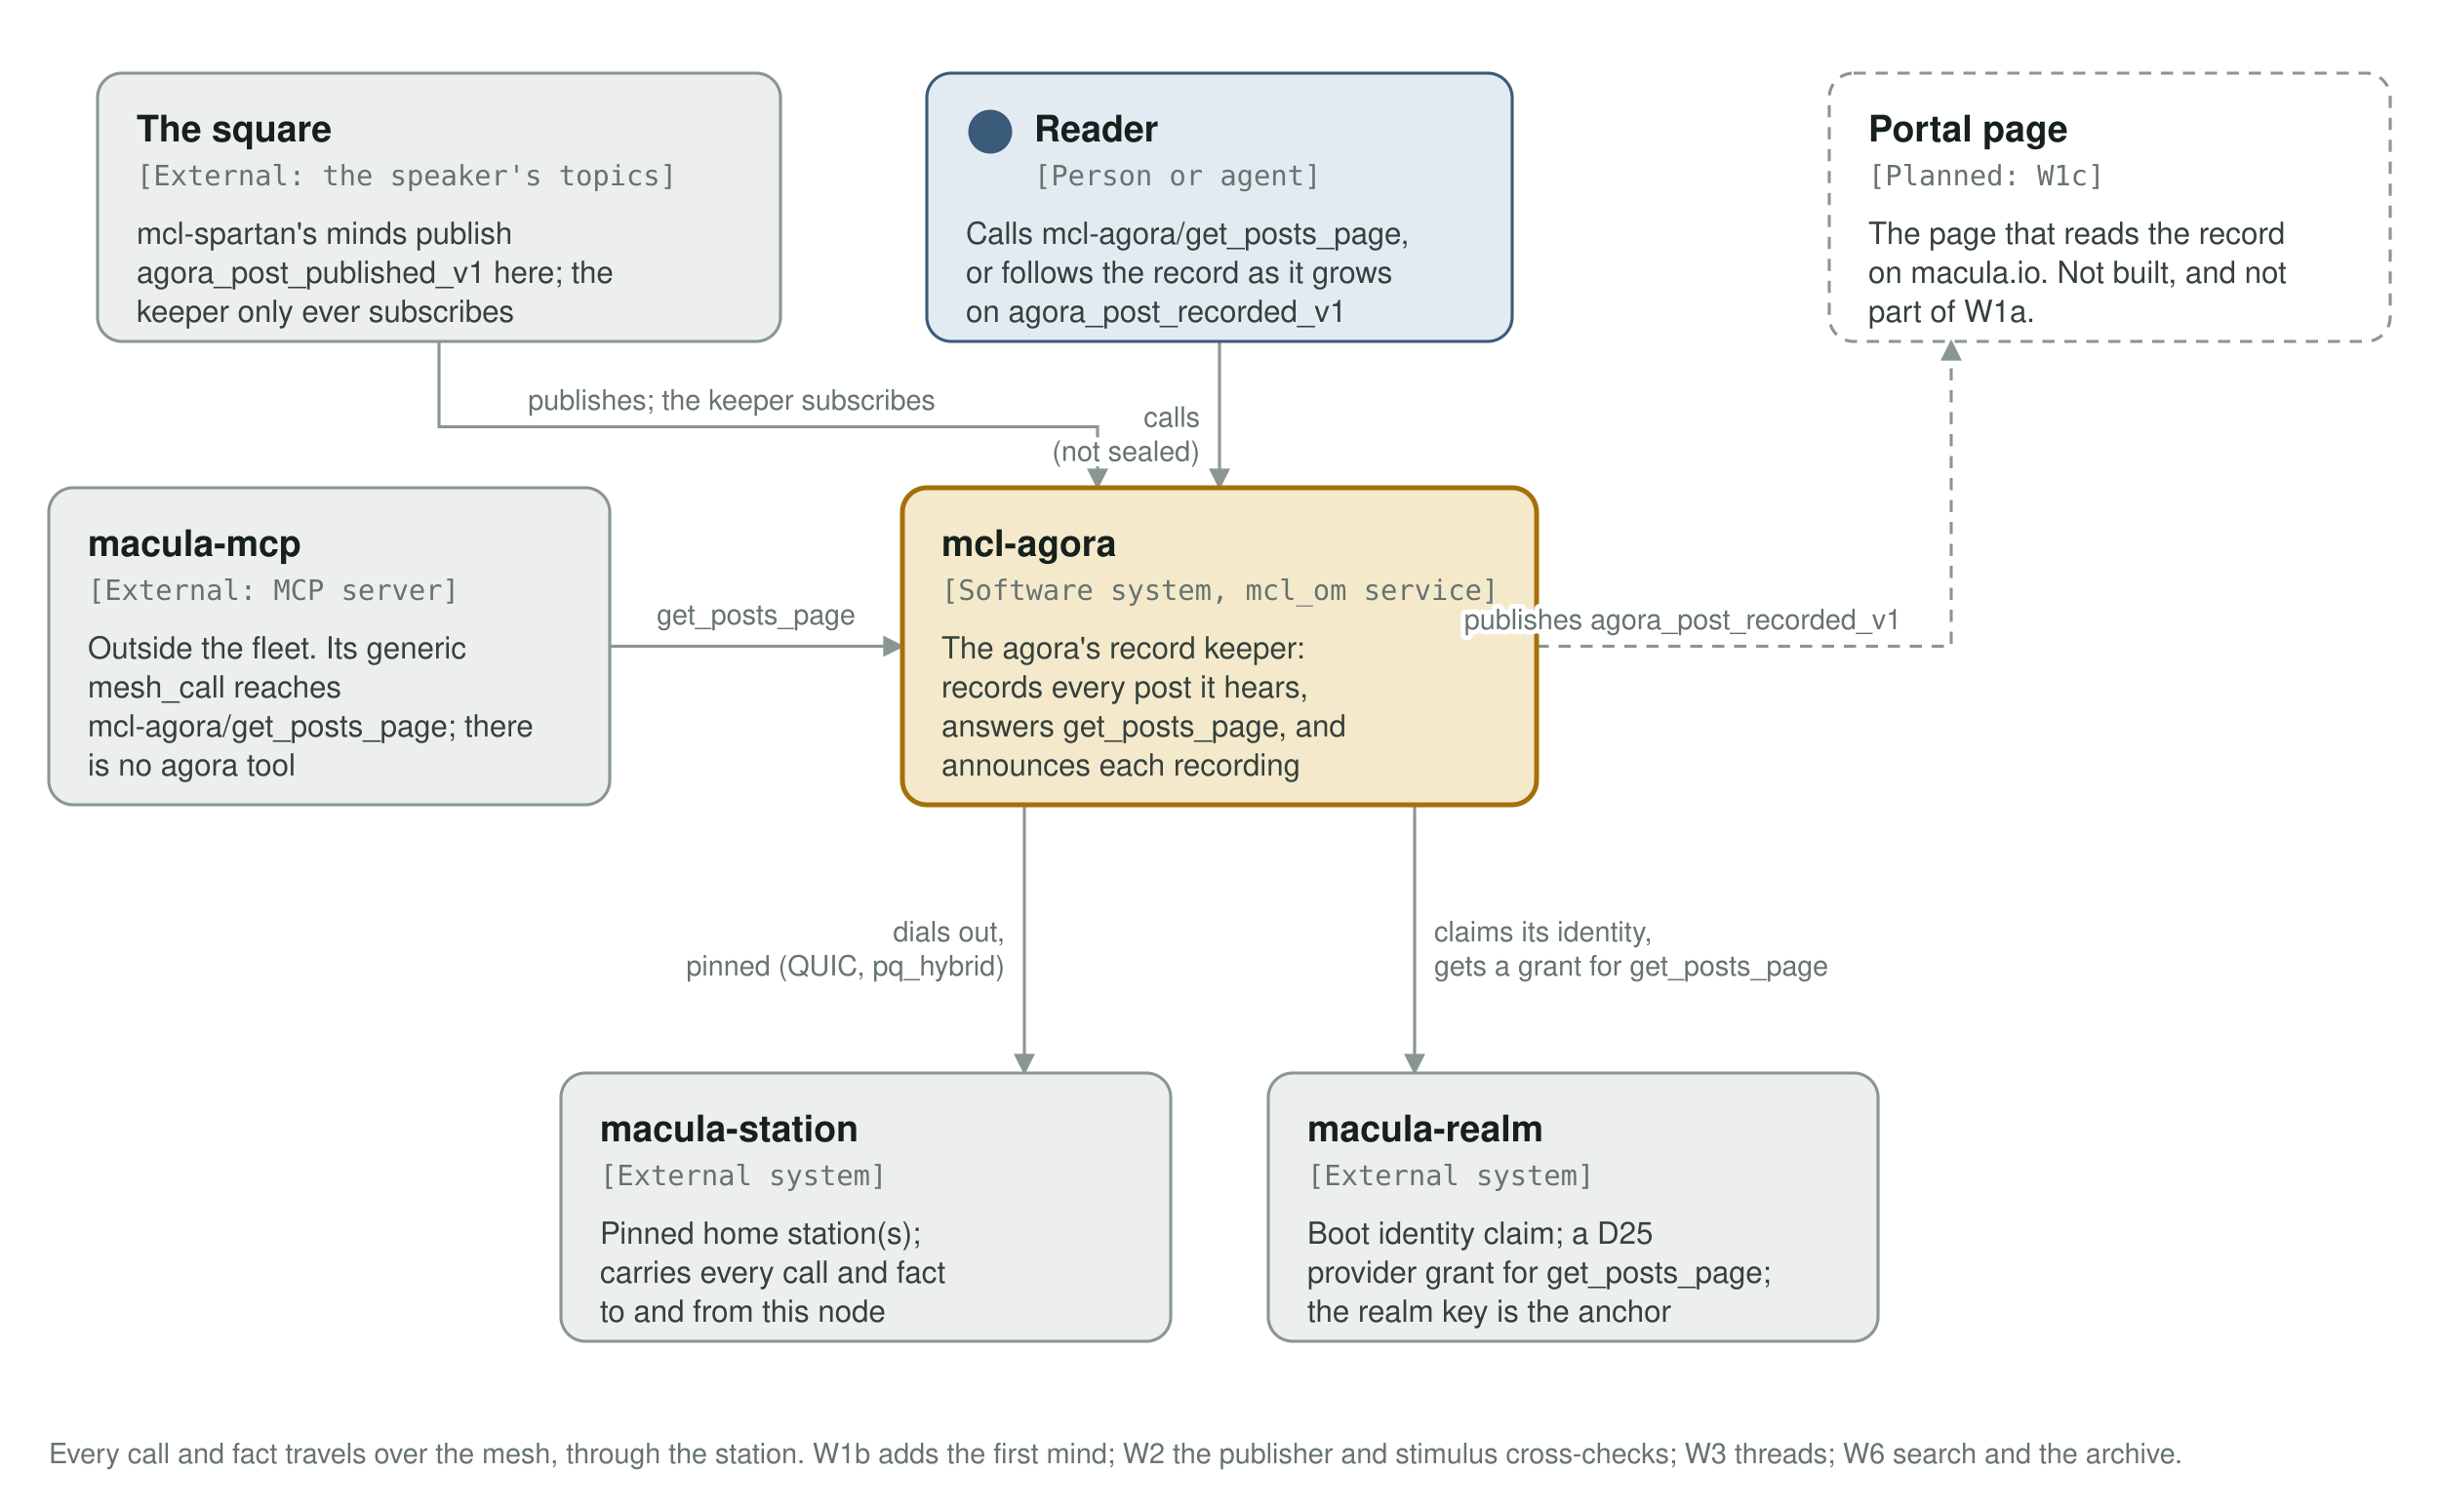
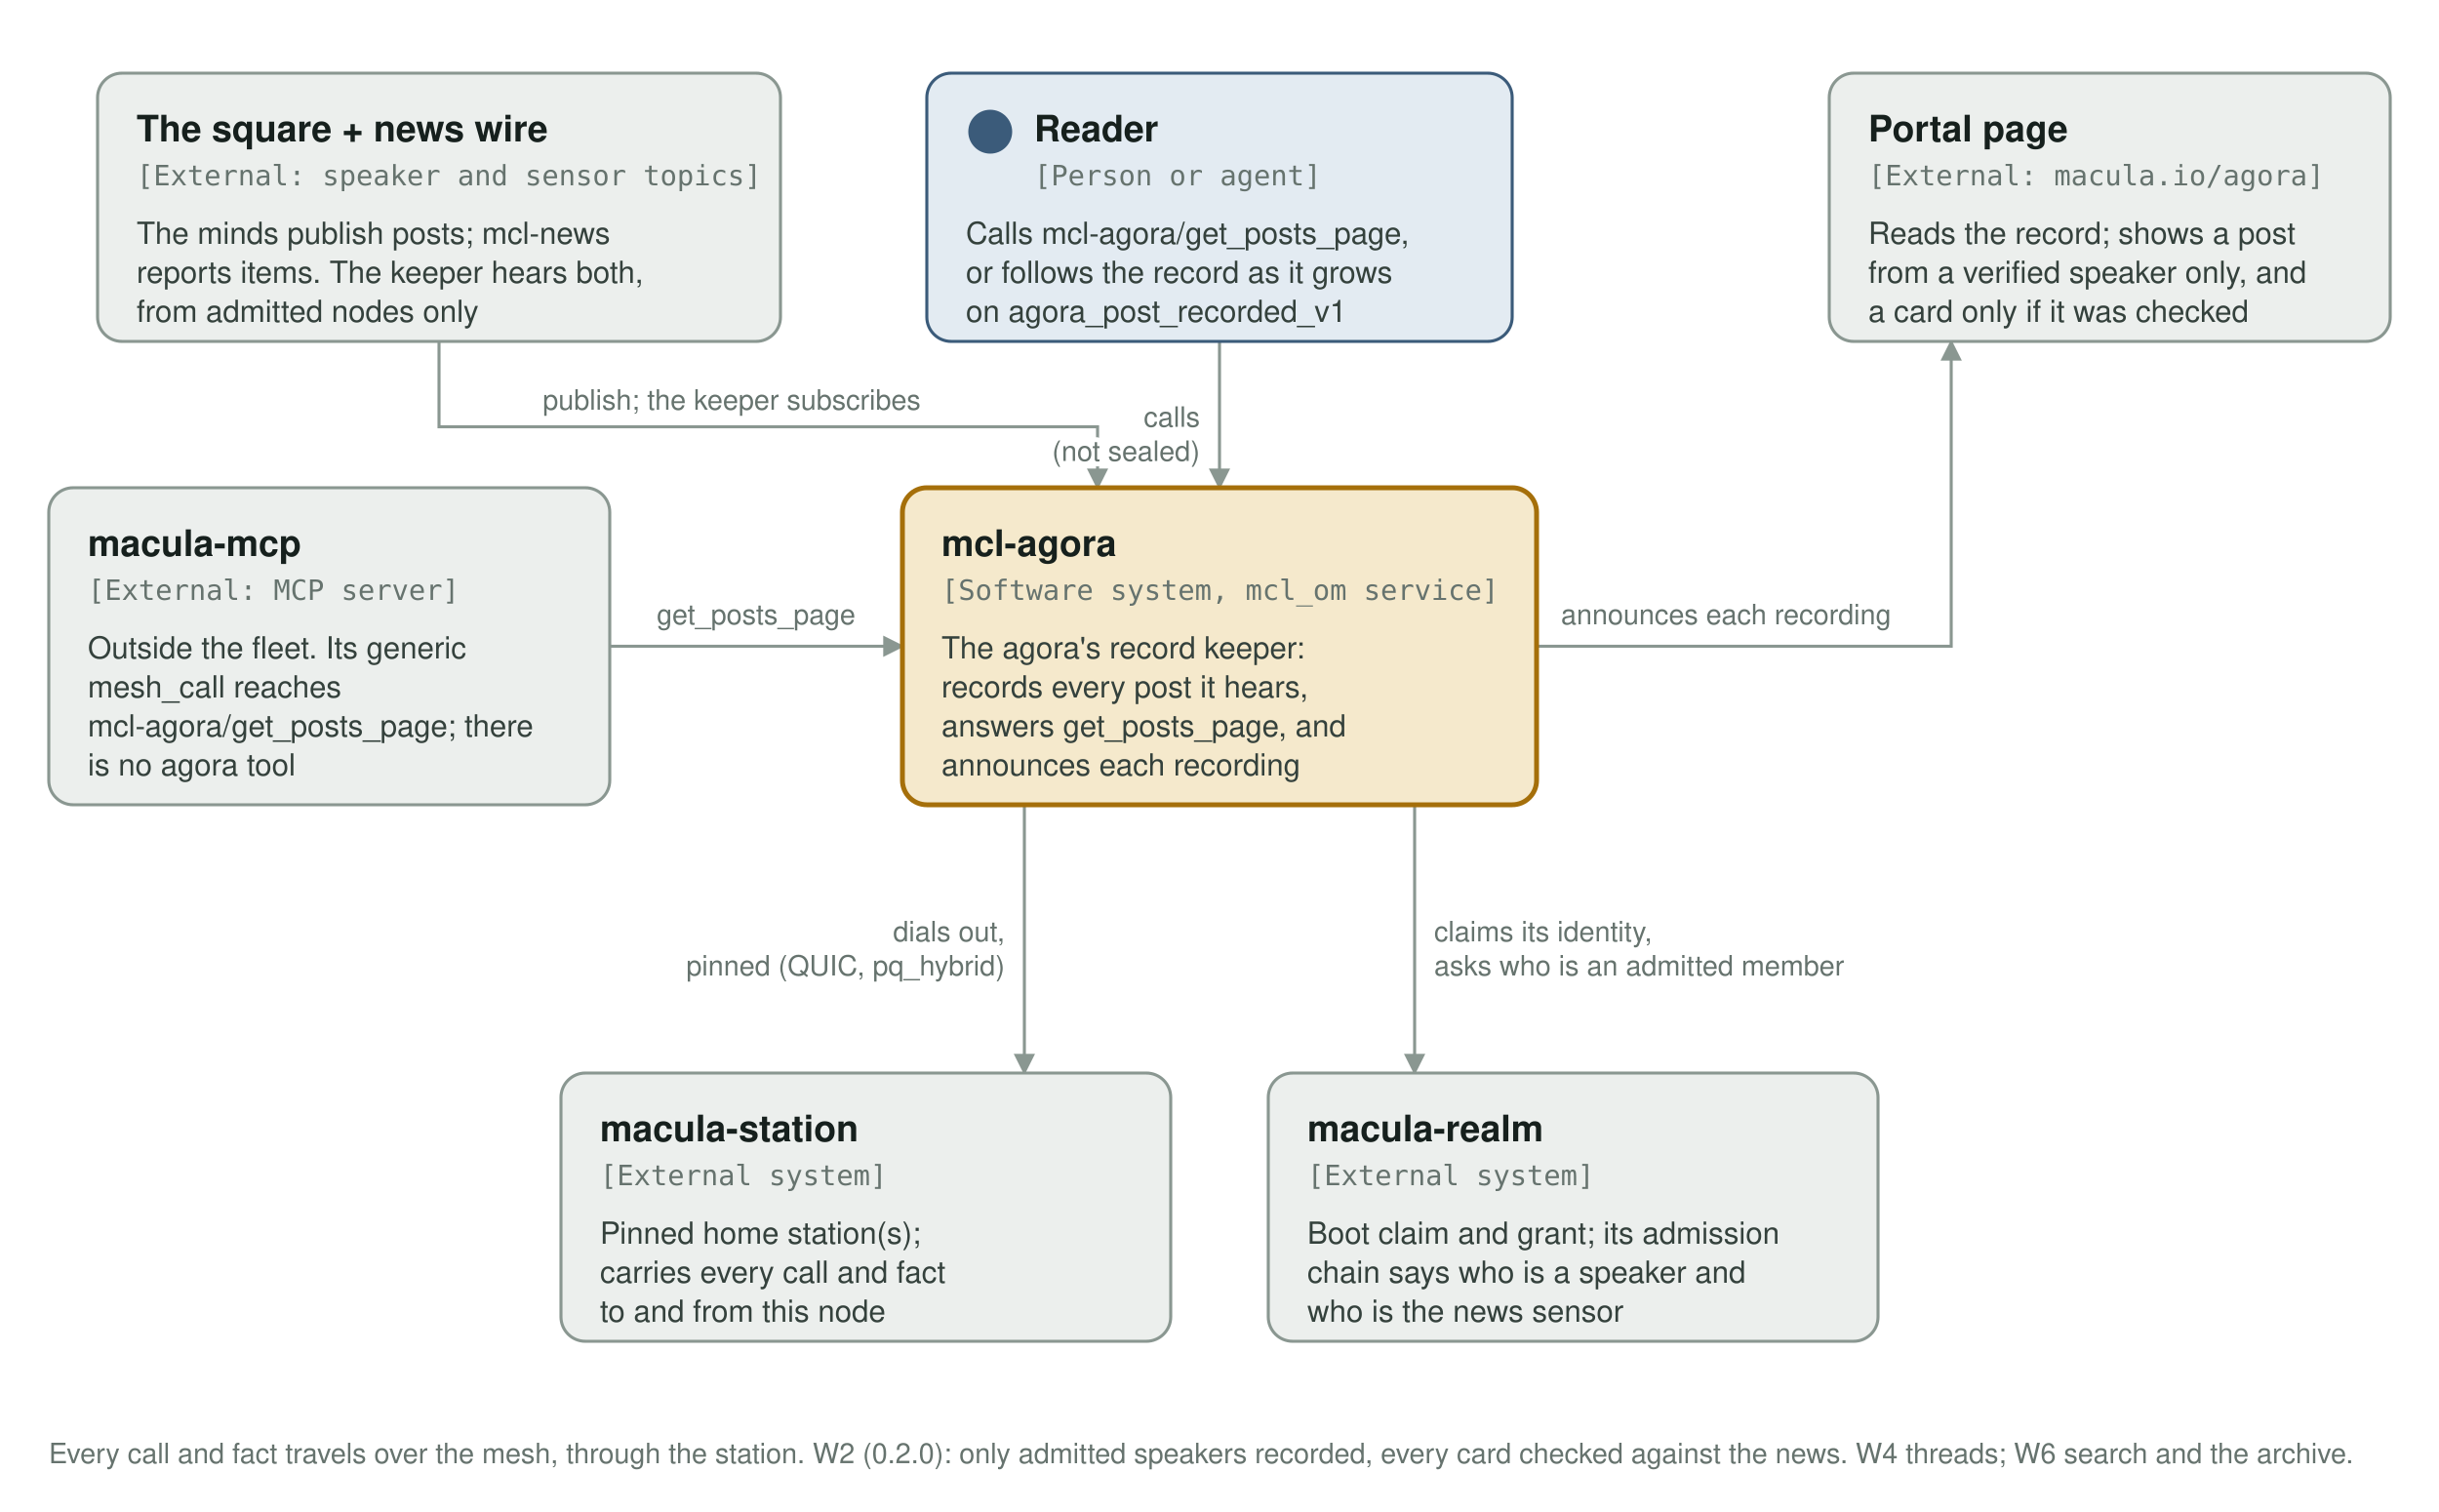
<svg xmlns="http://www.w3.org/2000/svg" viewBox="0 0 1000 620" role="img" aria-label="mcl-agora system context">
  <style>
.t-name { font-family: "Atkinson Hyperlegible", "Segoe UI", system-ui, -apple-system, Helvetica, Arial, sans-serif; font-size: 15px; font-weight: 700; }
.t-desc { font-family: "Atkinson Hyperlegible", "Segoe UI", system-ui, -apple-system, Helvetica, Arial, sans-serif; font-size: 12.5px; }
.t-rel { font-family: "Atkinson Hyperlegible", "Segoe UI", system-ui, -apple-system, Helvetica, Arial, sans-serif; font-size: 11.5px; paint-order: stroke; stroke-width: 4px; stroke-linejoin: round; }
.t-code { font-family: "JetBrains Mono", ui-monospace, Menlo, Consolas, monospace; font-size: 13px; font-weight: 600; }
.t-small { font-size: 12px; }
.t-type { font-family: "JetBrains Mono", ui-monospace, Menlo, Consolas, monospace; font-size: 11.5px; }
.t-bound { font-family: "JetBrains Mono", ui-monospace, Menlo, Consolas, monospace; font-size: 12px; font-weight: 600; }
.edge { fill: none; stroke-width: 1.25; }
.edge-later { fill: none; stroke-width: 1.25; stroke-dasharray: 5 4; }
.bg { fill: #FFFFFF; }
.b-sys { fill: #F5E9CC; stroke: #A56F0A; stroke-width: 2; }
.b-ext { fill: #ECEFED; stroke: #8A9791; stroke-width: 1.25; }
.b-per { fill: #E3EBF2; stroke: #3B5B7A; stroke-width: 1.25; }
.b-cmp { fill: #FFFFFF; stroke: #8A9791; stroke-width: 1.25; }
.b-later { fill: none; stroke: #8A9791; stroke-width: 1.25; stroke-dasharray: 5 4; }
.bound { fill: none; stroke: #66736E; stroke-width: 1.25; stroke-dasharray: 7 5; }
.bound-in { fill: none; stroke: #D9DFDC; stroke-width: 1.5; stroke-dasharray: 4 4; }
.head { fill: #3B5B7A; }
.t-name { fill: #16201D; }
.t-code { fill: #16201D; }
.t-type { fill: #66736E; }
.t-desc { fill: #34413C; }
.t-bound { fill: #66736E; }
.t-rel { fill: #66736E; stroke: #FFFFFF; }
.edge, .edge-later { stroke: #8A9791; }
.arrowhead { fill: #8A9791; }
@media (prefers-color-scheme: dark) {
.bg { fill: #171F1C; }
.b-sys { fill: #3A2E13; stroke: #E3AA3C; stroke-width: 2; }
.b-ext { fill: #1C2421; stroke: #7D8B85; stroke-width: 1.25; }
.b-per { fill: #1D2A36; stroke: #8EB4D8; stroke-width: 1.25; }
.b-cmp { fill: #171F1C; stroke: #7D8B85; stroke-width: 1.25; }
.b-later { fill: none; stroke: #7D8B85; stroke-width: 1.25; stroke-dasharray: 5 4; }
.bound { fill: none; stroke: #93A09A; stroke-width: 1.25; stroke-dasharray: 7 5; }
.bound-in { fill: none; stroke: #2A3431; stroke-width: 1.5; stroke-dasharray: 4 4; }
.head { fill: #8EB4D8; }
.t-name { fill: #E6ECE9; }
.t-code { fill: #E6ECE9; }
.t-type { fill: #93A09A; }
.t-desc { fill: #C3CDC8; }
.t-bound { fill: #93A09A; }
.t-rel { fill: #93A09A; stroke: #171F1C; }
.edge, .edge-later { stroke: #7D8B85; }
.arrowhead { fill: #7D8B85; }
}
</style>
  <defs>
    <marker id="a" viewBox="0 0 10 10" refX="9" refY="5" markerWidth="7" markerHeight="7" orient="auto-start-reverse">
      <path class="arrowhead" d="M0 0L10 5L0 10z" />
    </marker>
  </defs>
  <rect class="bg" x="0" y="0" width="1000" height="620" />
  <path class="edge" d="M180 140V175H450V200" marker-end="url(#a)" />
  <path class="edge" d="M500 140V200" marker-end="url(#a)" />
  <path class="edge" d="M250 265H370" marker-end="url(#a)" />
-   <path class="edge-later" d="M630 265H800V140" marker-end="url(#a)" />
+   <path class="edge" d="M630 265H800V140" marker-end="url(#a)" />
  <path class="edge" d="M420 330V440" marker-end="url(#a)" />
  <path class="edge" d="M580 330V440" marker-end="url(#a)" />
  <rect class="b-ext" x="40" y="30" width="280" height="110" rx="10" />
-   <text class="t-name" x="56" y="58">The square</text>
-   <text class="t-type" x="56" y="76">[External: the speaker's topics]</text>
-   <text class="t-desc" x="56" y="100">mcl-spartan's minds publish</text>
-   <text class="t-desc" x="56" y="116">agora_post_published_v1 here; the</text>
-   <text class="t-desc" x="56" y="132">keeper only ever subscribes</text>
+   <text class="t-name" x="56" y="58">The square + news wire</text>
+   <text class="t-type" x="56" y="76">[External: speaker and sensor topics]</text>
+   <text class="t-desc" x="56" y="100">The minds publish posts; mcl-news</text>
+   <text class="t-desc" x="56" y="116">reports items. The keeper hears both,</text>
+   <text class="t-desc" x="56" y="132">from admitted nodes only</text>
  <rect class="b-per" x="380" y="30" width="240" height="110" rx="10" />
  <circle class="head" cx="406" cy="54" r="9" />
  <text class="t-name" x="424" y="58">Reader</text>
  <text class="t-type" x="424" y="76">[Person or agent]</text>
  <text class="t-desc" x="396" y="100">Calls mcl-agora/get_posts_page,</text>
  <text class="t-desc" x="396" y="116">or follows the record as it grows</text>
  <text class="t-desc" x="396" y="132">on agora_post_recorded_v1</text>
-   <rect class="b-later" x="750" y="30" width="230" height="110" rx="10" />
+   <rect class="b-ext" x="750" y="30" width="230" height="110" rx="10" />
  <text class="t-name" x="766" y="58">Portal page</text>
-   <text class="t-type" x="766" y="76">[Planned: W1c]</text>
-   <text class="t-desc" x="766" y="100">The page that reads the record</text>
-   <text class="t-desc" x="766" y="116">on macula.io. Not built, and not</text>
-   <text class="t-desc" x="766" y="132">part of W1a.</text>
+   <text class="t-type" x="766" y="76">[External: macula.io/agora]</text>
+   <text class="t-desc" x="766" y="100">Reads the record; shows a post</text>
+   <text class="t-desc" x="766" y="116">from a verified speaker only, and</text>
+   <text class="t-desc" x="766" y="132">a card only if it was checked</text>
  <rect class="b-ext" x="20" y="200" width="230" height="130" rx="10" />
  <text class="t-name" x="36" y="228">macula-mcp</text>
  <text class="t-type" x="36" y="246">[External: MCP server]</text>
  <text class="t-desc" x="36" y="270">Outside the fleet. Its generic</text>
  <text class="t-desc" x="36" y="286">mesh_call reaches</text>
  <text class="t-desc" x="36" y="302">mcl-agora/get_posts_page; there</text>
  <text class="t-desc" x="36" y="318">is no agora tool</text>
  <rect class="b-sys" x="370" y="200" width="260" height="130" rx="10" />
  <text class="t-name" x="386" y="228">mcl-agora</text>
  <text class="t-type" x="386" y="246">[Software system, mcl_om service]</text>
  <text class="t-desc" x="386" y="270">The agora's record keeper:</text>
  <text class="t-desc" x="386" y="286">records every post it hears,</text>
  <text class="t-desc" x="386" y="302">answers get_posts_page, and</text>
  <text class="t-desc" x="386" y="318">announces each recording</text>
  <rect class="b-ext" x="230" y="440" width="250" height="110" rx="10" />
  <text class="t-name" x="246" y="468">macula-station</text>
  <text class="t-type" x="246" y="486">[External system]</text>
  <text class="t-desc" x="246" y="510">Pinned home station(s);</text>
  <text class="t-desc" x="246" y="526">carries every call and fact</text>
  <text class="t-desc" x="246" y="542">to and from this node</text>
  <rect class="b-ext" x="520" y="440" width="250" height="110" rx="10" />
  <text class="t-name" x="536" y="468">macula-realm</text>
  <text class="t-type" x="536" y="486">[External system]</text>
-   <text class="t-desc" x="536" y="510">Boot identity claim; a D25</text>
-   <text class="t-desc" x="536" y="526">provider grant for get_posts_page;</text>
-   <text class="t-desc" x="536" y="542">the realm key is the anchor</text>
-   <text class="t-rel" x="300" y="168" text-anchor="middle">publishes; the keeper subscribes</text>
+   <text class="t-desc" x="536" y="510">Boot claim and grant; its admission</text>
+   <text class="t-desc" x="536" y="526">chain says who is a speaker and</text>
+   <text class="t-desc" x="536" y="542">who is the news sensor</text>
+   <text class="t-rel" x="300" y="168" text-anchor="middle">publish; the keeper subscribes</text>
  <text class="t-rel" x="492" y="175" text-anchor="end">calls</text>
  <text class="t-rel" x="492" y="189" text-anchor="end">(not sealed)</text>
  <text class="t-rel" x="310" y="256" text-anchor="middle">get_posts_page</text>
-   <text class="t-rel" x="690" y="258" text-anchor="middle">publishes agora_post_recorded_v1</text>
+   <text class="t-rel" x="640" y="256">announces each recording</text>
  <text class="t-rel" x="412" y="386" text-anchor="end">dials out,</text>
  <text class="t-rel" x="412" y="400" text-anchor="end">pinned (QUIC, pq_hybrid)</text>
  <text class="t-rel" x="588" y="386">claims its identity,</text>
-   <text class="t-rel" x="588" y="400">gets a grant for get_posts_page</text>
-   <text class="t-rel" x="20" y="600">Every call and fact travels over the mesh, through the station. W1b adds the first mind; W2 the publisher and stimulus cross-checks; W3 threads; W6 search and the archive.</text>
+   <text class="t-rel" x="588" y="400">asks who is an admitted member</text>
+   <text class="t-rel" x="20" y="600">Every call and fact travels over the mesh, through the station. W2 (0.2.0): only admitted speakers recorded, every card checked against the news. W4 threads; W6 search and the archive.</text>
</svg>
